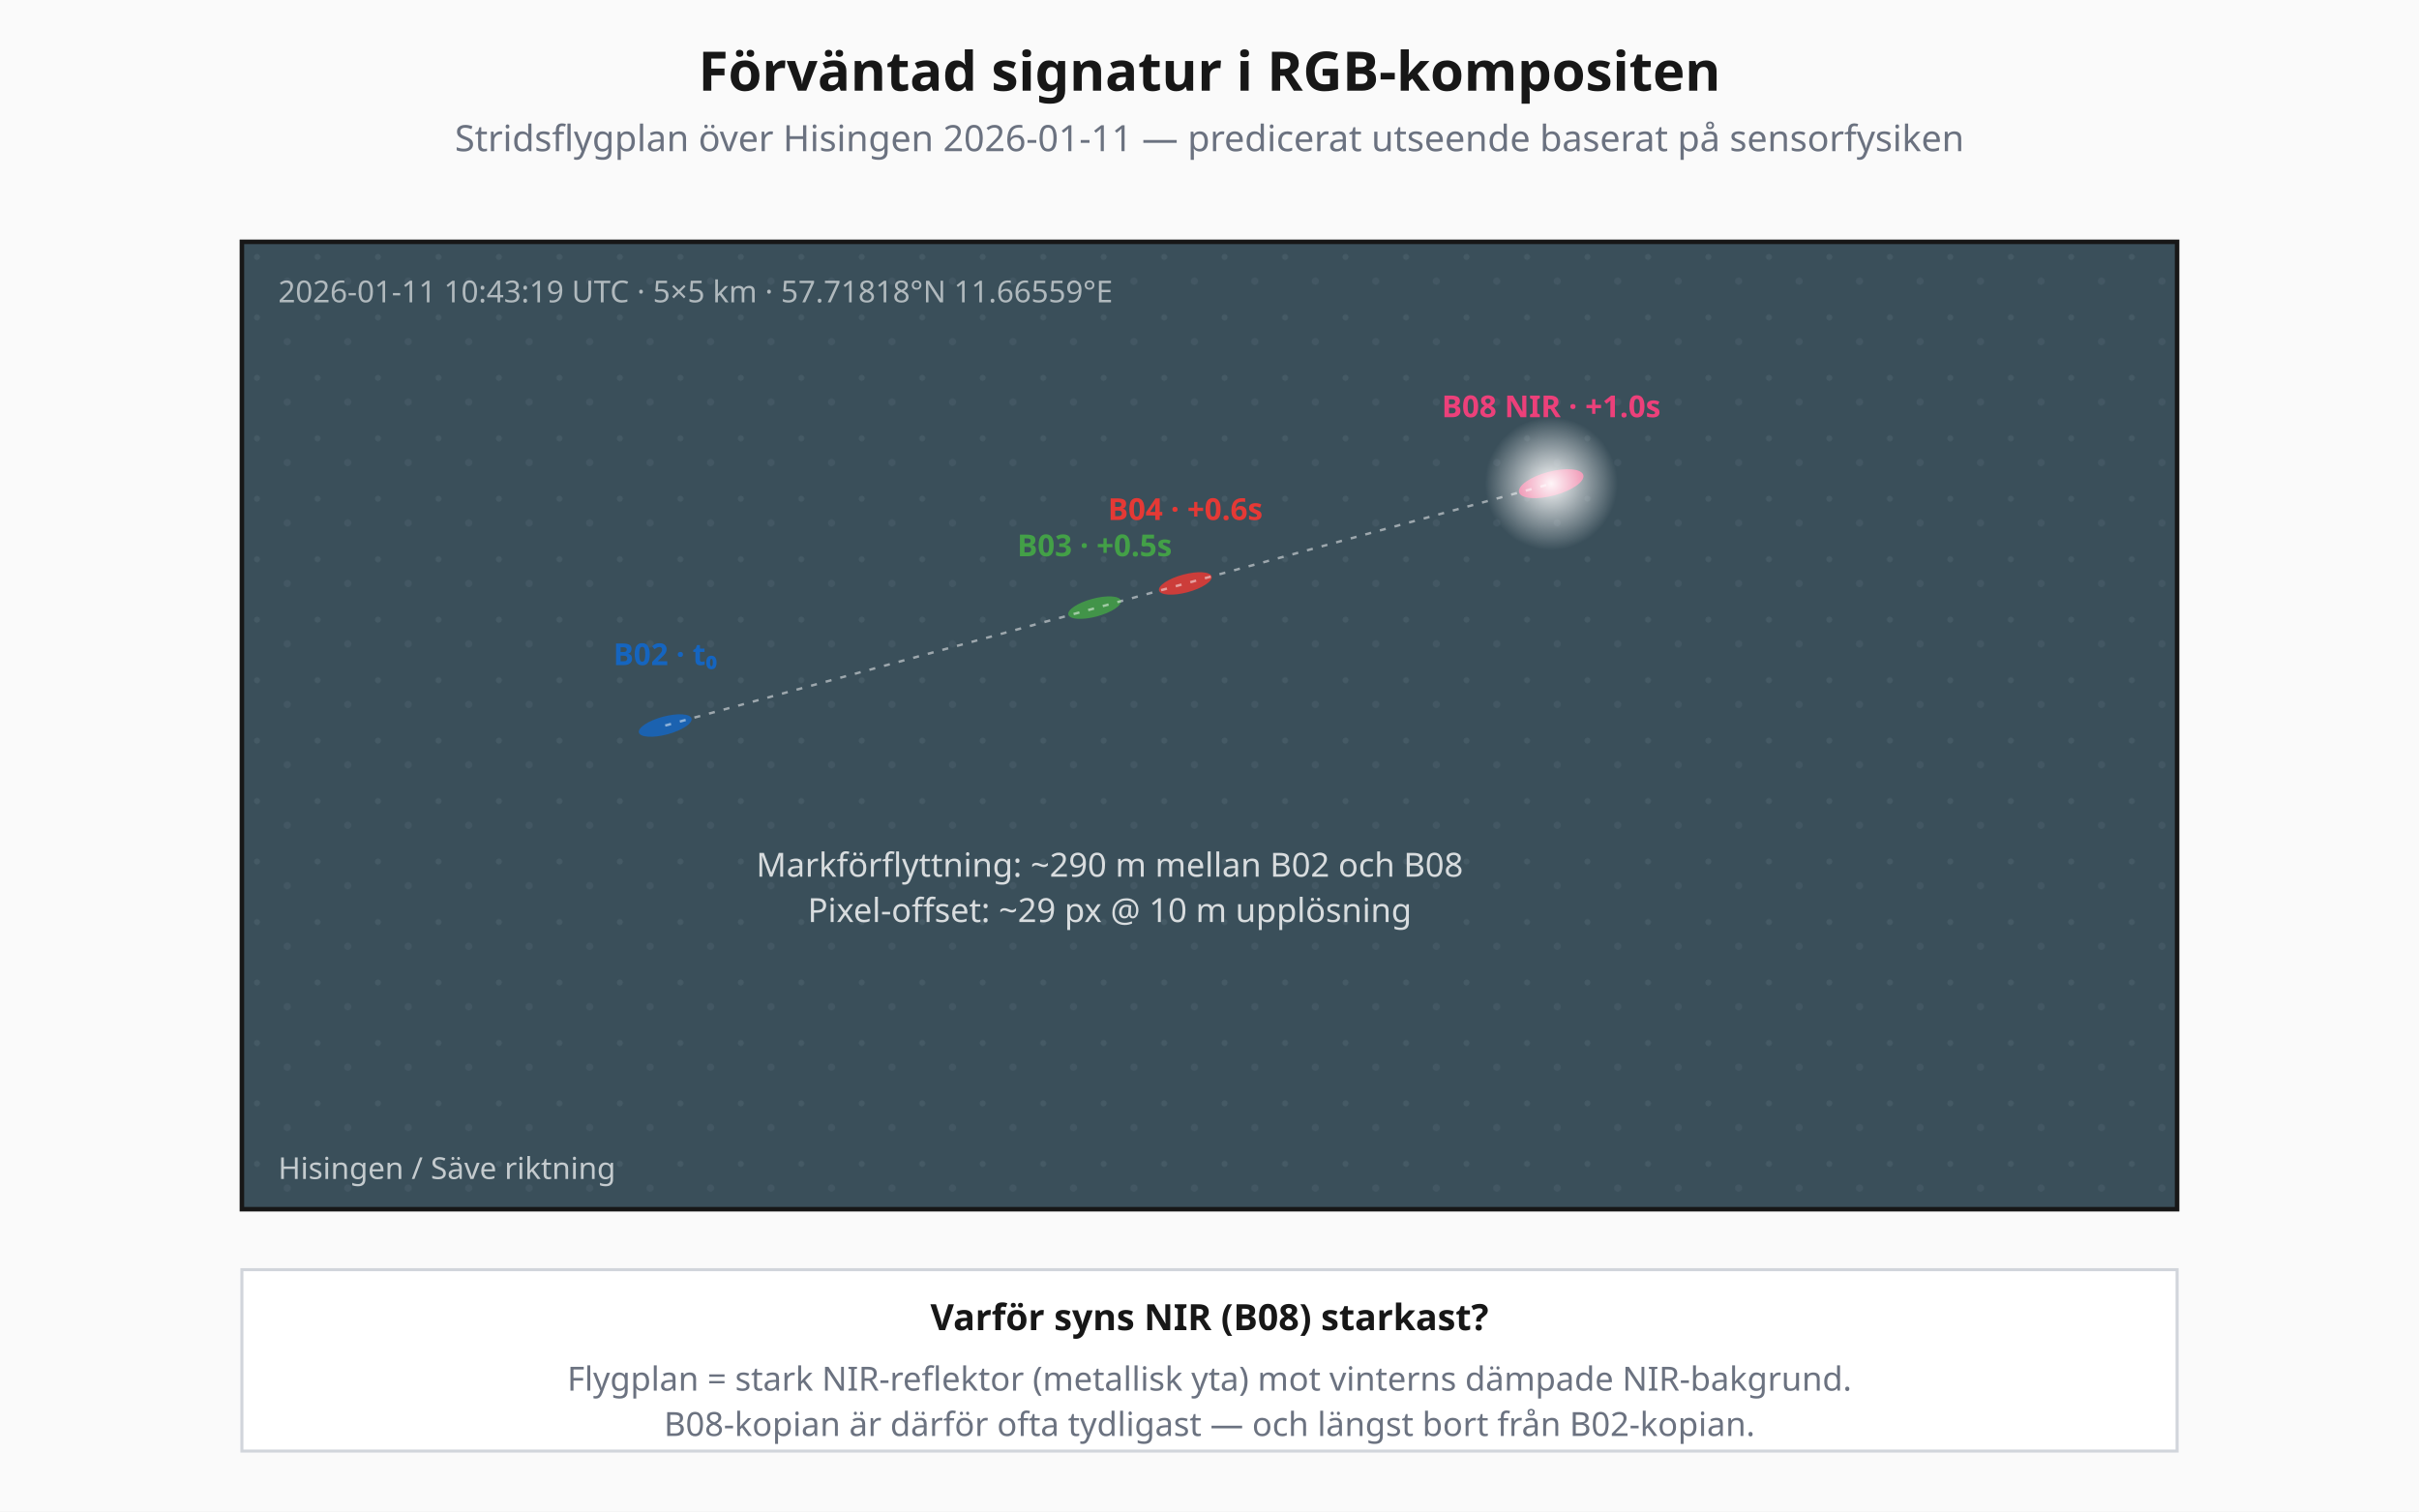
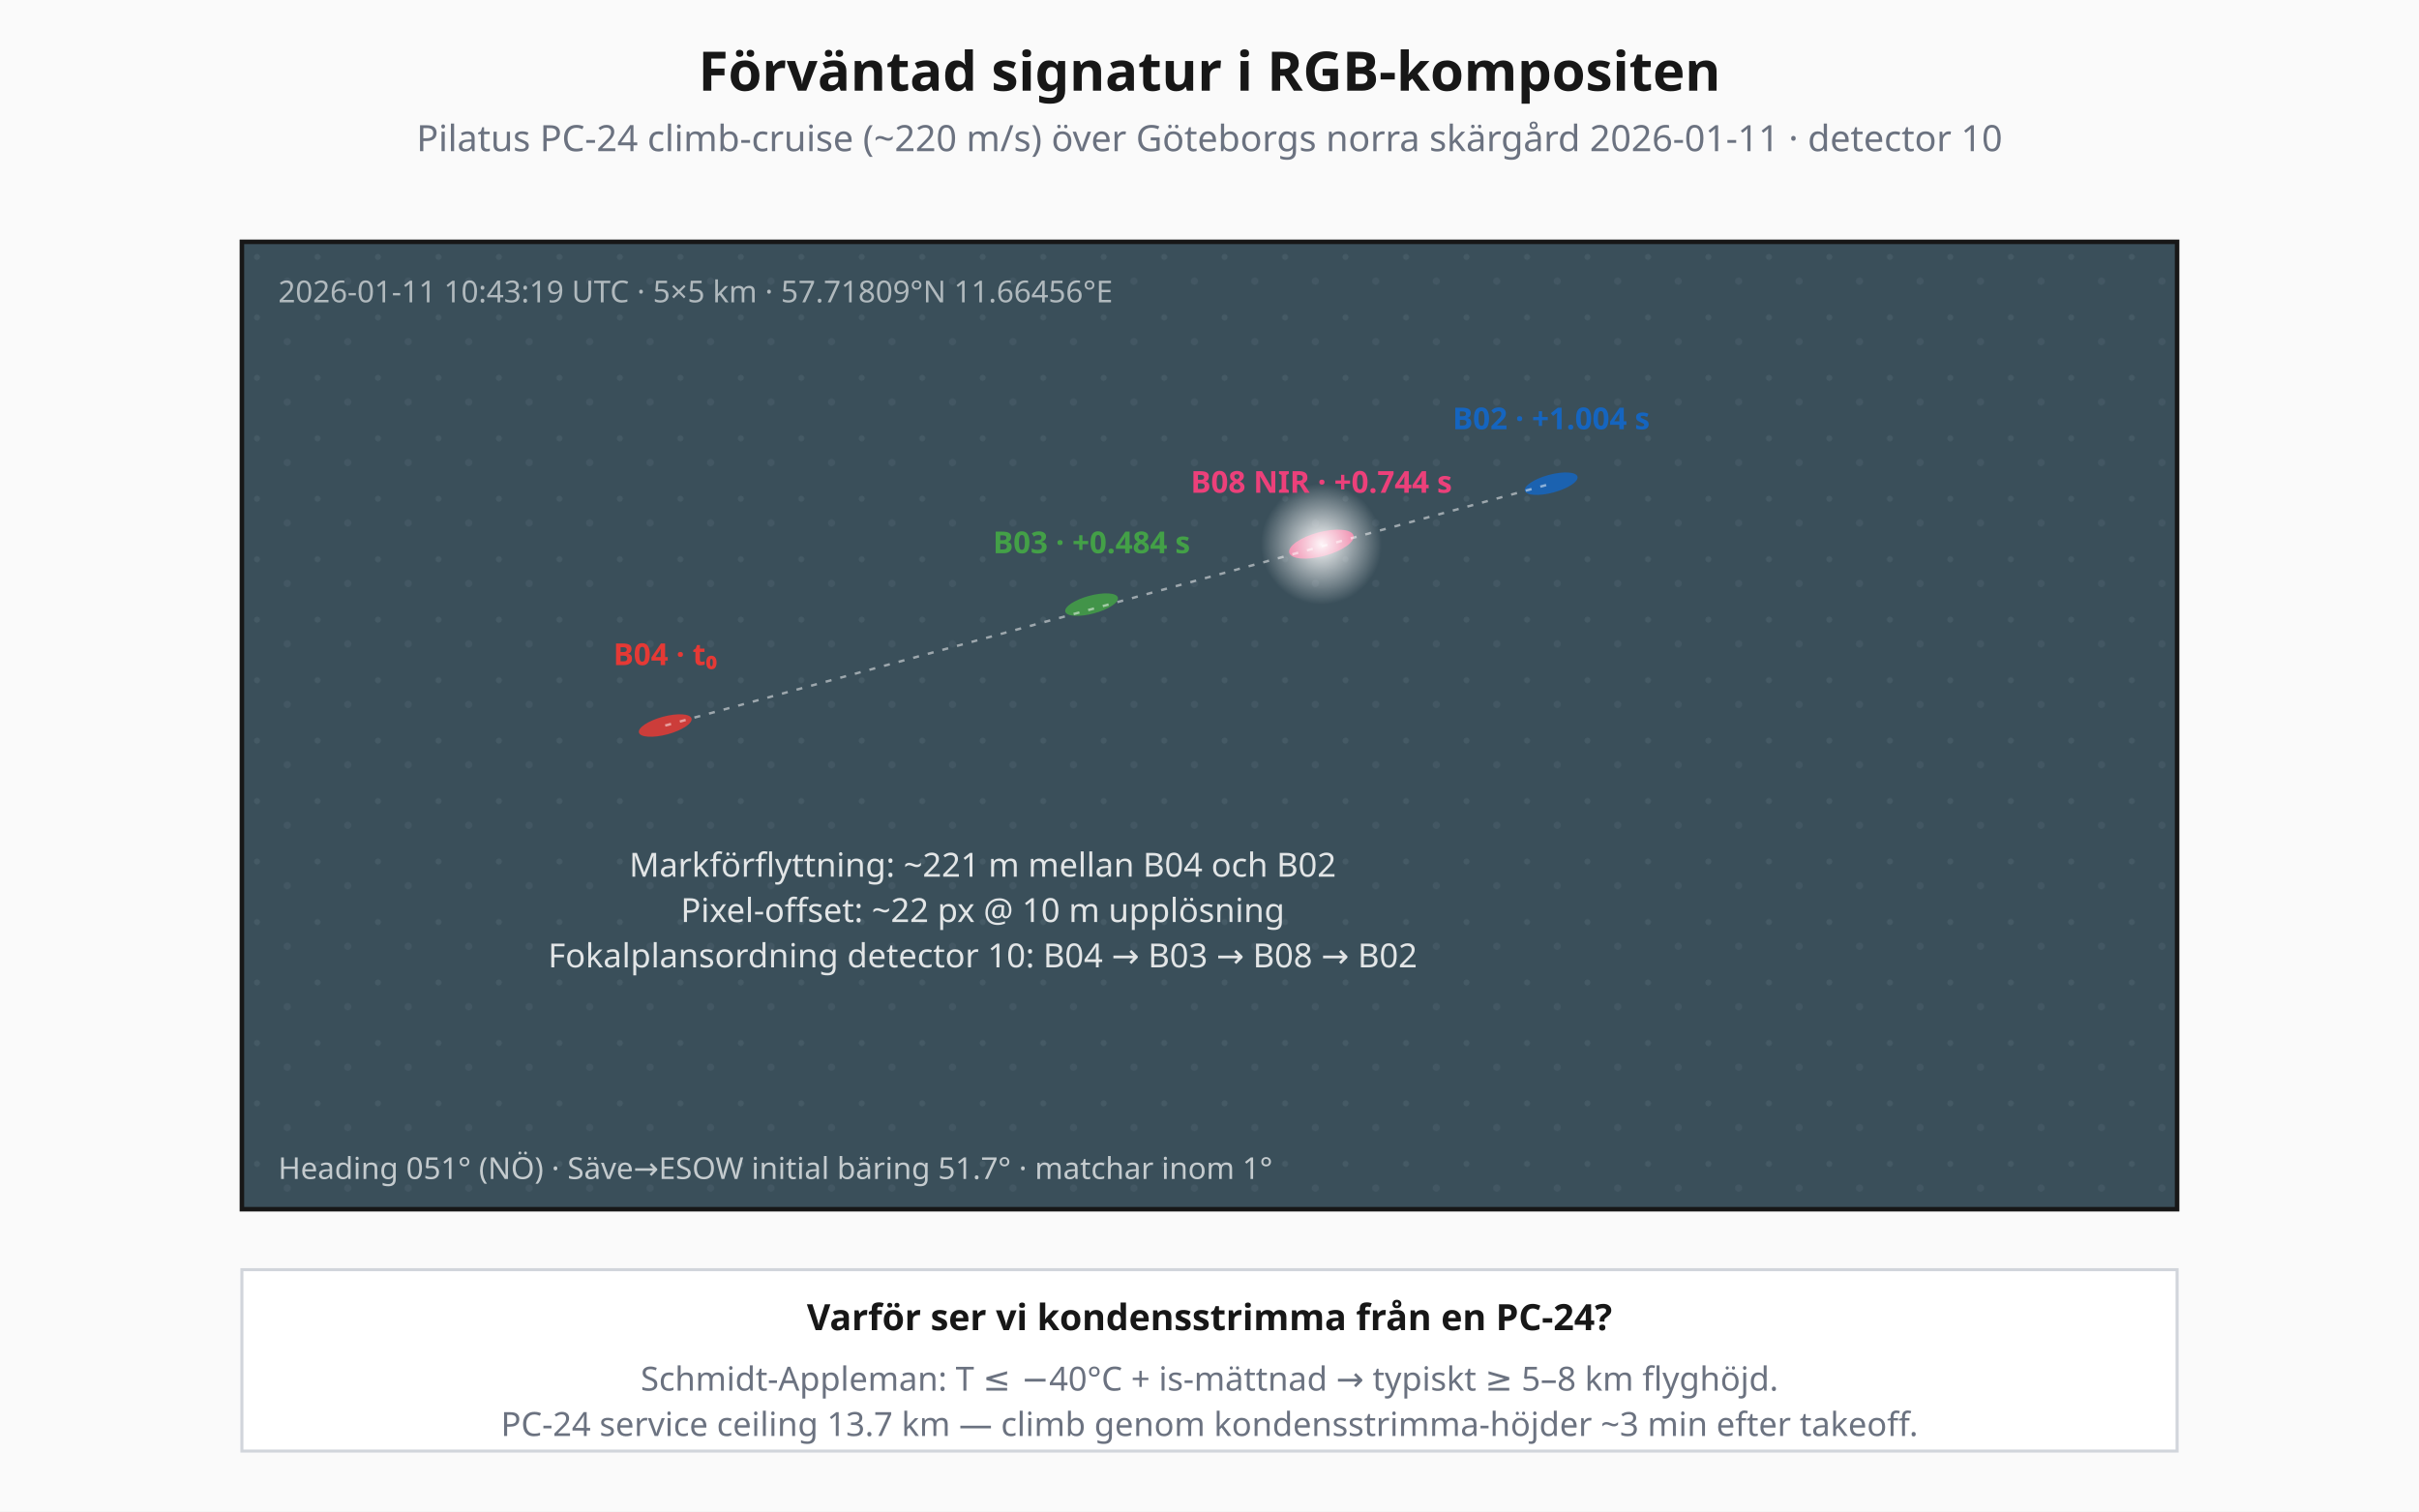
<svg xmlns="http://www.w3.org/2000/svg" viewBox="0 0 800 500" font-family="Space Grotesk, system-ui, sans-serif">
  <defs>
    <radialGradient id="aircraft-glow">
      <stop offset="0%" stop-color="#fff" stop-opacity="0.95" />
      <stop offset="100%" stop-color="#fff" stop-opacity="0" />
    </radialGradient>
    <pattern id="winterland" patternUnits="userSpaceOnUse" width="20" height="20">
      <rect width="20" height="20" fill="#3a4f5a" />
      <circle cx="5" cy="5" r="1" fill="#506570" opacity="0.5" />
      <circle cx="15" cy="13" r="1.2" fill="#506570" opacity="0.4" />
    </pattern>
  </defs>
  <rect width="800" height="500" fill="#fafafa" />
  <text x="400" y="30" text-anchor="middle" font-size="18" font-weight="600" fill="#171717">Förväntad signatur i RGB-kompositen</text>
-   <text x="400" y="50" text-anchor="middle" font-size="12" fill="#6b7280">Stridsflygplan över Hisingen 2026-01-11 — predicerat utseende baserat på sensorfysiken</text>
+   <text x="400" y="50" text-anchor="middle" font-size="12" fill="#6b7280">Pilatus PC-24 climb-cruise (~220 m/s) över Göteborgs norra skärgård 2026-01-11 · detector 10</text>
  <rect x="80" y="80" width="640" height="320" fill="url(#winterland)" stroke="#171717" stroke-width="1.5" />
-   <text x="92" y="100" font-size="10" fill="#fff" opacity="0.6">2026-01-11 10:43:19 UTC · 5×5 km · 57.71818°N 11.66559°E</text>
-   <ellipse cx="220" cy="240" rx="9" ry="3" fill="#1565c0" opacity="0.85" transform="rotate(-15 220 240)" />
-   <text x="220" y="220" text-anchor="middle" font-size="10" font-weight="600" fill="#1565c0">B02 · t₀</text>
-   <ellipse cx="362" cy="201" rx="9" ry="3" fill="#43a047" opacity="0.85" transform="rotate(-15 362 201)" />
-   <text x="362" y="184" text-anchor="middle" font-size="10" font-weight="600" fill="#43a047">B03 · +0.5s</text>
-   <ellipse cx="392" cy="193" rx="9" ry="3" fill="#e53935" opacity="0.85" transform="rotate(-15 392 193)" />
-   <text x="392" y="172" text-anchor="middle" font-size="10" font-weight="600" fill="#e53935">B04 · +0.6s</text>
-   <ellipse cx="513" cy="160" rx="11" ry="4" fill="#ec407a" opacity="0.95" transform="rotate(-15 513 160)" />
-   <circle cx="513" cy="160" r="22" fill="url(#aircraft-glow)" />
-   <text x="513" y="138" text-anchor="middle" font-size="10" font-weight="600" fill="#ec407a">B08 NIR · +1.0s</text>
+   <text x="92" y="100" font-size="10" fill="#fff" opacity="0.6">2026-01-11 10:43:19 UTC · 5×5 km · 57.71809°N 11.66456°E</text>
+   <ellipse cx="220" cy="240" rx="9" ry="3" fill="#e53935" opacity="0.85" transform="rotate(-15 220 240)" />
+   <text x="220" y="220" text-anchor="middle" font-size="10" font-weight="600" fill="#e53935">B04 · t₀</text>
+   <ellipse cx="361" cy="200" rx="9" ry="3" fill="#43a047" opacity="0.85" transform="rotate(-15 361 200)" />
+   <text x="361" y="183" text-anchor="middle" font-size="10" font-weight="600" fill="#43a047">B03 · +0.484 s</text>
+   <ellipse cx="437" cy="180" rx="11" ry="4" fill="#ec407a" opacity="0.95" transform="rotate(-15 437 180)" />
+   <circle cx="437" cy="180" r="20" fill="url(#aircraft-glow)" />
+   <text x="437" y="163" text-anchor="middle" font-size="10" font-weight="600" fill="#ec407a">B08 NIR · +0.744 s</text>
+   <ellipse cx="513" cy="160" rx="9" ry="3" fill="#1565c0" opacity="0.85" transform="rotate(-15 513 160)" />
+   <text x="513" y="142" text-anchor="middle" font-size="10" font-weight="600" fill="#1565c0">B02 · +1.004 s</text>
  <line x1="220" y1="240" x2="513" y2="160" stroke="#fff" stroke-width="0.8" stroke-dasharray="2,3" opacity="0.5" />
-   <text x="367" y="290" text-anchor="middle" font-size="11" fill="#fff" opacity="0.8">Markförflyttning: ~290 m mellan B02 och B08</text>
-   <text x="367" y="305" text-anchor="middle" font-size="11" fill="#fff" opacity="0.8">Pixel-offset: ~29 px @ 10 m upplösning</text>
-   <text x="92" y="390" font-size="10" fill="#fff" opacity="0.7">Hisingen / Säve riktning</text>
+   <text x="325" y="290" text-anchor="middle" font-size="11" fill="#fff" opacity="0.85">Markförflyttning: ~221 m mellan B04 och B02</text>
+   <text x="325" y="305" text-anchor="middle" font-size="11" fill="#fff" opacity="0.85">Pixel-offset: ~22 px @ 10 m upplösning</text>
+   <text x="325" y="320" text-anchor="middle" font-size="11" fill="#fff" opacity="0.85">Fokalplansordning detector 10: B04 → B03 → B08 → B02</text>
+   <text x="92" y="390" font-size="10" fill="#fff" opacity="0.7">Heading 051° (NÖ) · Säve→ESOW initial bäring 51.7° · matchar inom 1°</text>
  <g transform="translate(80, 420)">
    <rect x="0" y="0" width="640" height="60" fill="#fff" stroke="#d1d5db" />
-     <text x="320" y="20" text-anchor="middle" font-size="12" font-weight="600" fill="#171717">Varför syns NIR (B08) starkast?</text>
-     <text x="320" y="40" text-anchor="middle" font-size="11" fill="#6b7280">Flygplan = stark NIR-reflektor (metallisk yta) mot vinterns dämpade NIR-bakgrund.</text>
-     <text x="320" y="55" text-anchor="middle" font-size="11" fill="#6b7280">B08-kopian är därför ofta tydligast — och längst bort från B02-kopian.</text>
+     <text x="320" y="20" text-anchor="middle" font-size="12" font-weight="600" fill="#171717">Varför ser vi kondensstrimma från en PC-24?</text>
+     <text x="320" y="40" text-anchor="middle" font-size="11" fill="#6b7280">Schmidt-Appleman: T ≤ −40°C + is-mättnad → typiskt ≥ 5–8 km flyghöjd.</text>
+     <text x="320" y="55" text-anchor="middle" font-size="11" fill="#6b7280">PC-24 service ceiling 13.7 km — climb genom kondensstrimma-höjder ~3 min efter takeoff.</text>
  </g>
</svg>
